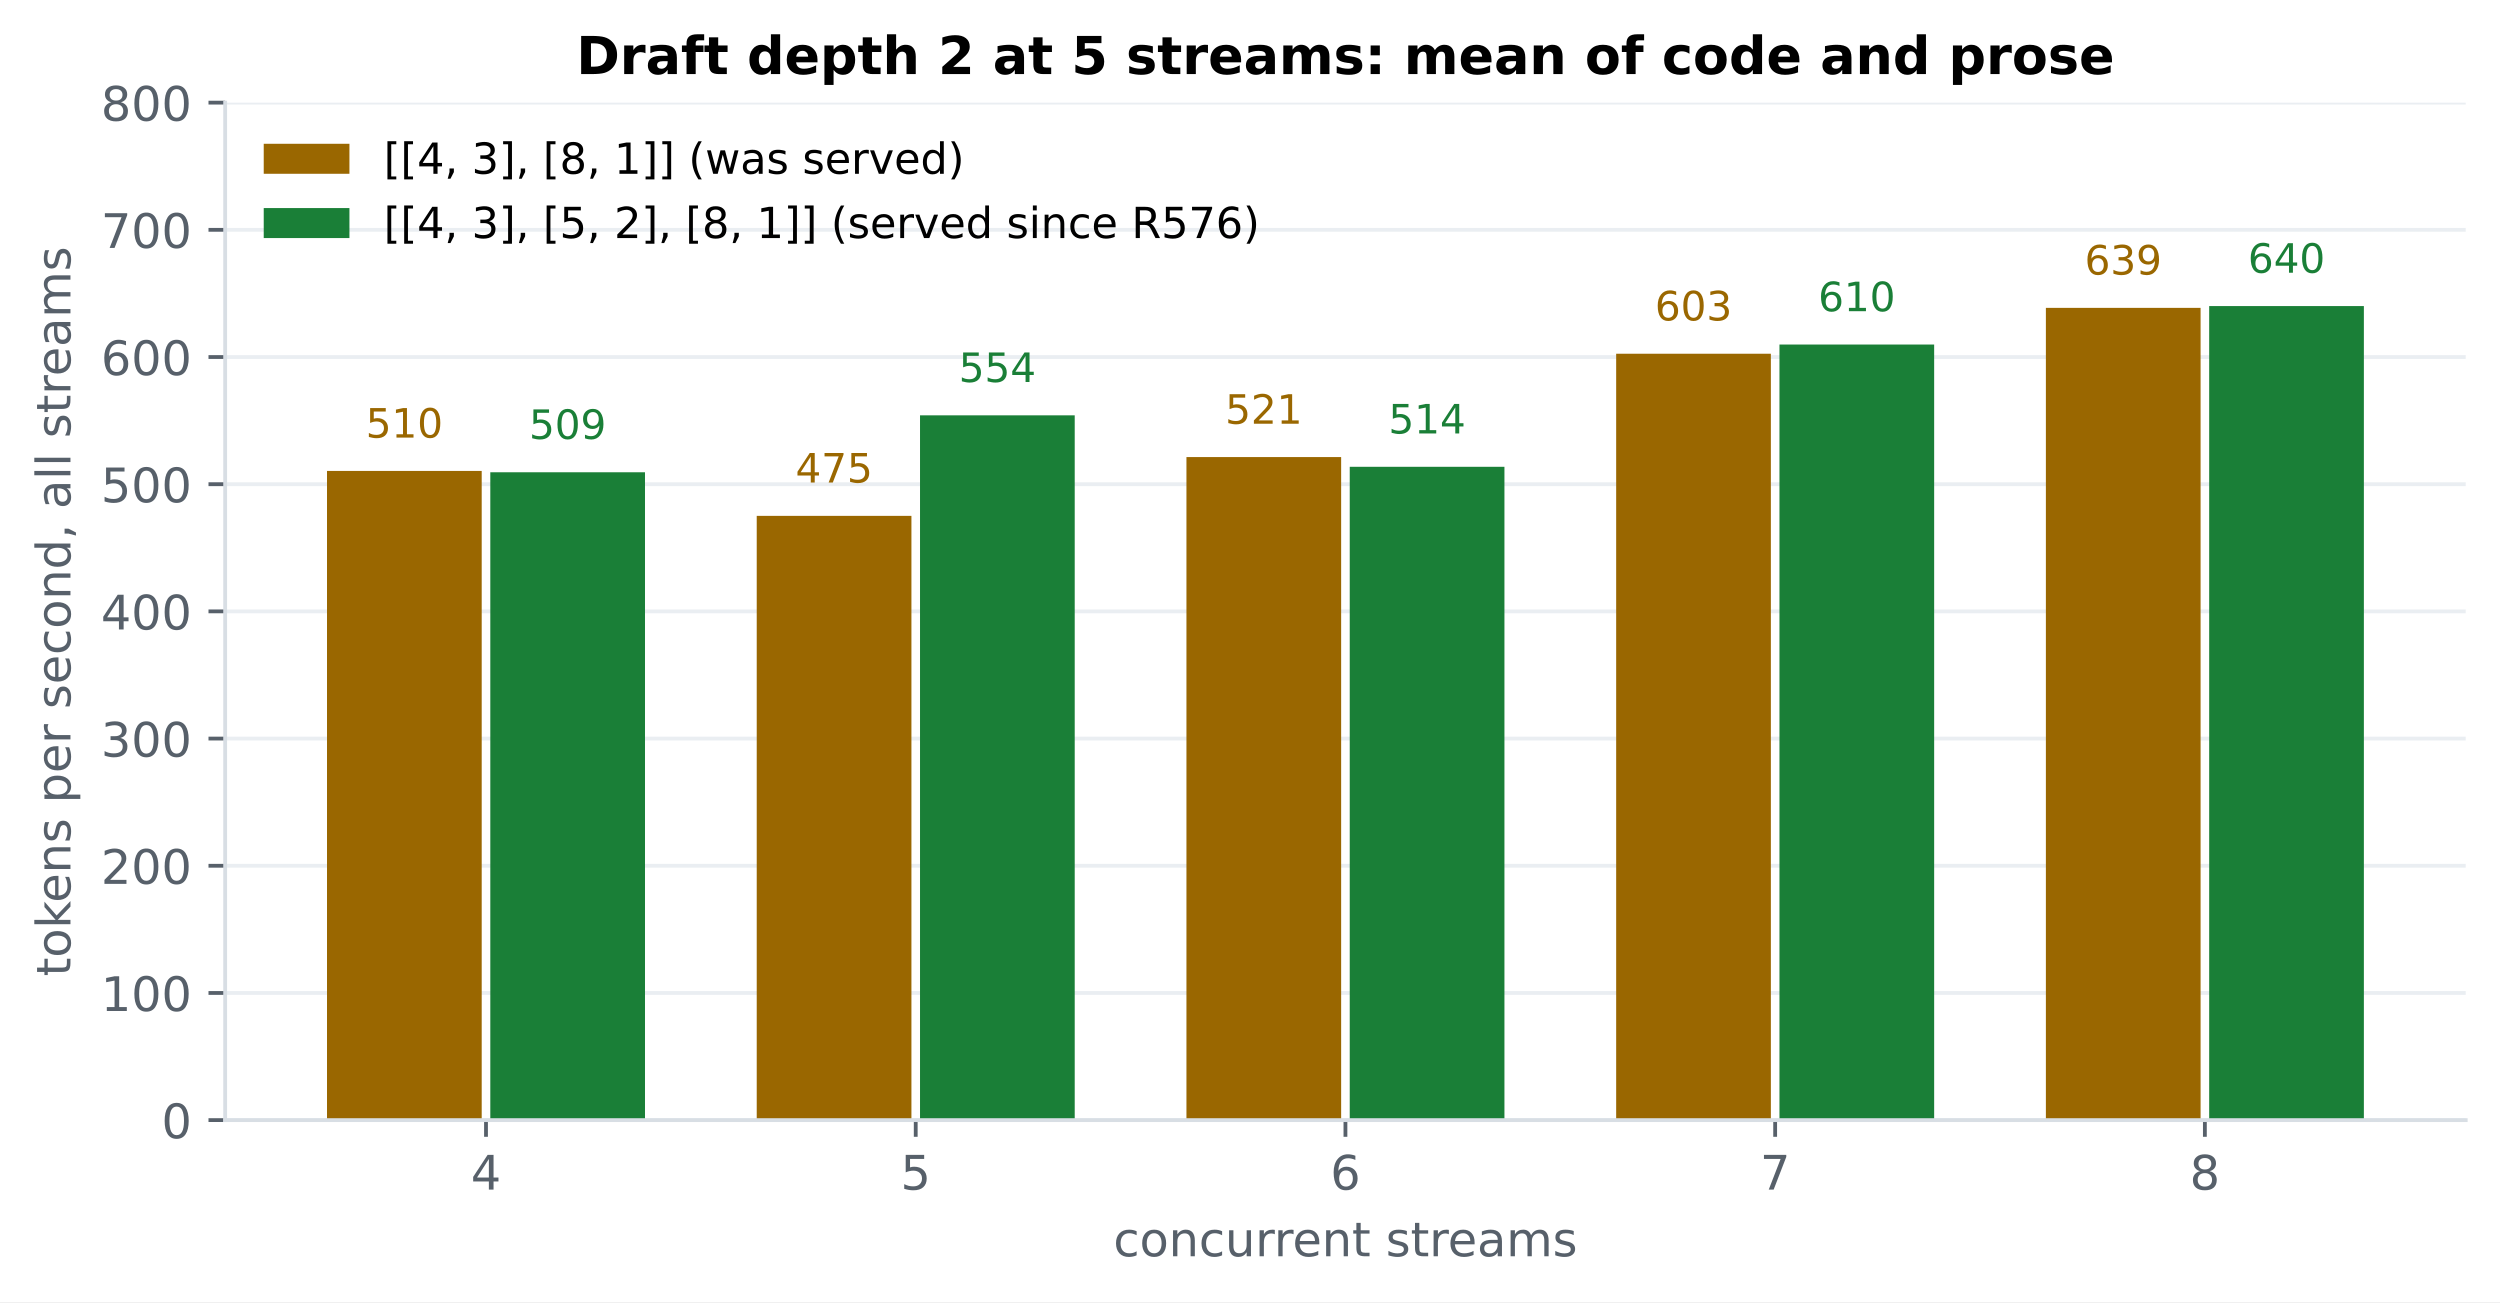
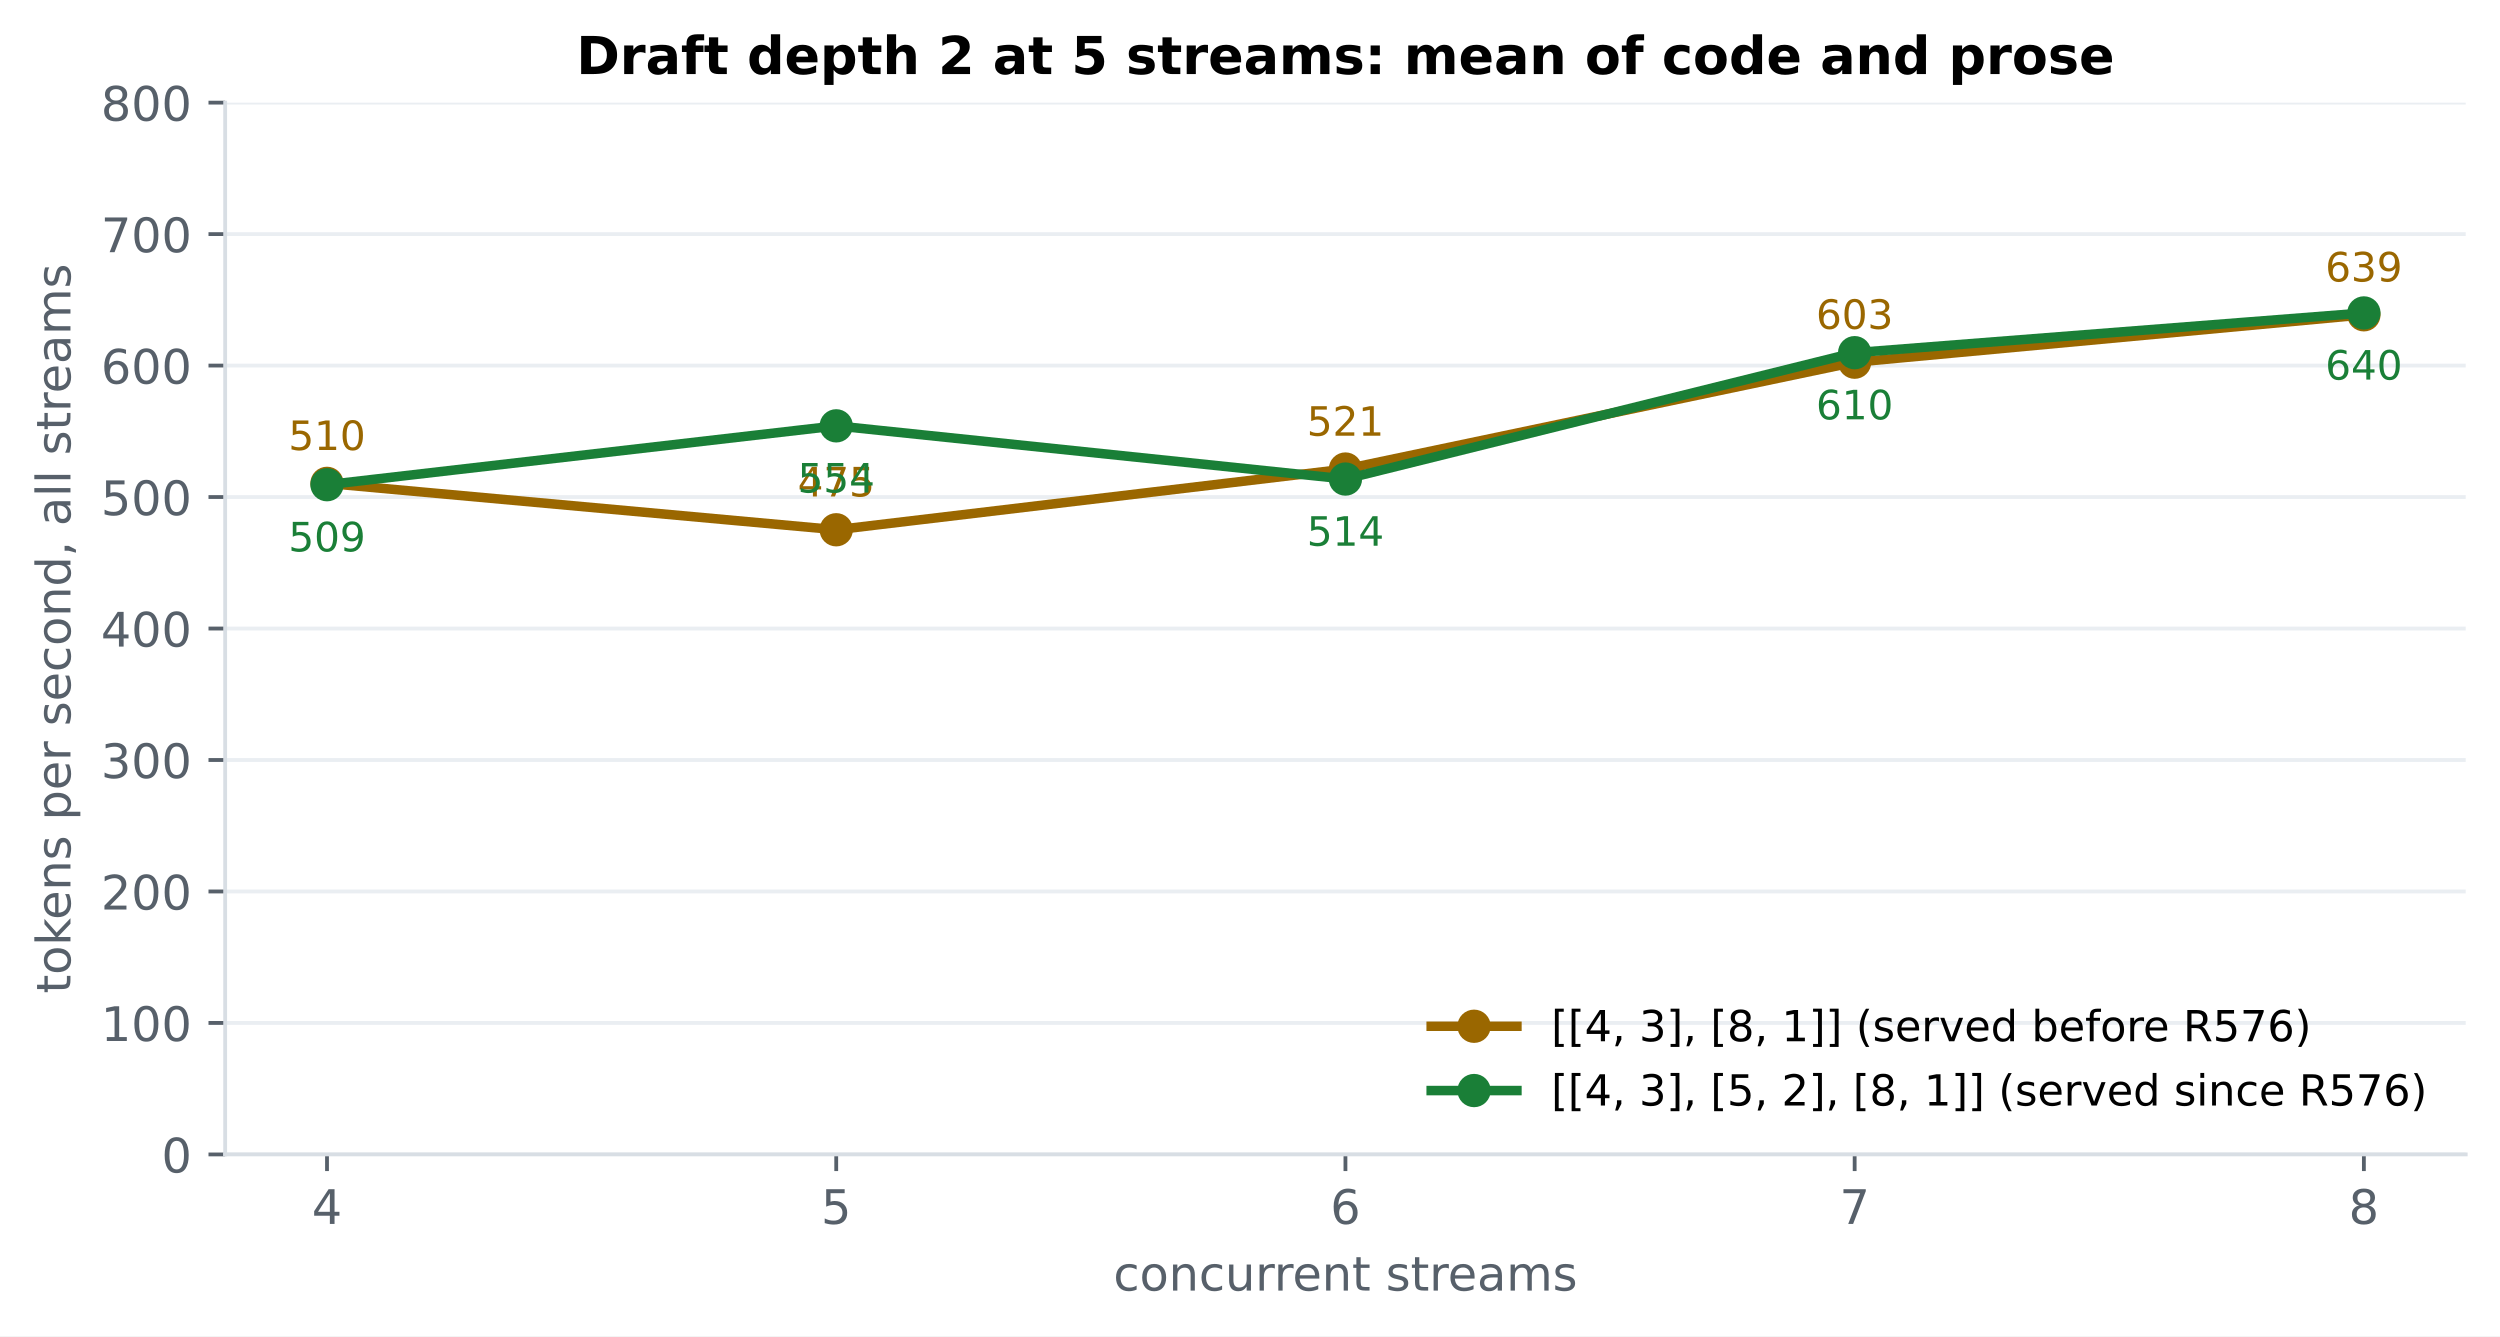
- <svg xmlns="http://www.w3.org/2000/svg" xmlns:xlink="http://www.w3.org/1999/xlink" width="525.052pt" height="273.449pt" viewBox="0 0 525.052 273.449" version="1.1">
+ <svg xmlns="http://www.w3.org/2000/svg" xmlns:xlink="http://www.w3.org/1999/xlink" width="525.052pt" height="280.649pt" viewBox="0 0 525.052 280.649" version="1.1">
  <defs>
    <style type="text/css">*{stroke-linejoin: round; stroke-linecap: butt}</style>
  </defs>
  <g id="figure_1">
    <g id="patch_1">
-       <path d="M 0 273.449  L 525.052 273.449  L 525.052 0  L 0 0  z " style="fill: #ffffff" />
+       <path d="M 0 280.649  L 525.052 280.649  L 525.052 0  L 0 0  z " style="fill: #ffffff" />
    </g>
    <g id="axes_1">
      <g id="patch_2">
-         <path d="M 47.288 235.249  L 517.852 235.249  L 517.852 21.558  L 47.288 21.558  z " style="fill: #ffffff" />
+         <path d="M 47.288 242.449  L 517.852 242.449  L 517.852 21.558  L 47.288 21.558  z " style="fill: #ffffff" />
      </g>
      <g id="matplotlib.axis_1">
        <g id="xtick_1">
          <g id="line2d_1">
            <defs>
-               <path id="m48e68aff6e" d="M 0 0  L 0 3.5  " style="stroke: #57606a; stroke-width: 0.8" />
+               <path id="m96d1e901ec" d="M 0 0  L 0 3.5  " style="stroke: #57606a; stroke-width: 0.8" />
            </defs>
            <g>
-               <use xlink:href="#m48e68aff6e" x="102.07" y="235.249" style="fill: #57606a; stroke: #57606a; stroke-width: 0.8" />
+               <use xlink:href="#m96d1e901ec" x="68.678" y="242.449" style="fill: #57606a; stroke: #57606a; stroke-width: 0.8" />
            </g>
          </g>
          <g id="text_1">
-             <text style="font-size: 10px; font-family: 'DejaVu Sans', 'Bitstream Vera Sans', 'Computer Modern Sans Serif', 'Lucida Grande', 'Verdana', 'Geneva', 'Lucid', 'Arial', 'Helvetica', 'Avant Garde', sans-serif; text-anchor: middle; fill: #57606a" x="102.07" y="249.847" transform="rotate(-0 102.07 249.8468)">4</text>
+             <text style="font-size: 10px; font-family: 'DejaVu Sans', 'Bitstream Vera Sans', 'Computer Modern Sans Serif', 'Lucida Grande', 'Verdana', 'Geneva', 'Lucid', 'Arial', 'Helvetica', 'Avant Garde', sans-serif; text-anchor: middle; fill: #57606a" x="68.678" y="257.047" transform="rotate(-0 68.67754 257.0468)">4</text>
          </g>
        </g>
        <g id="xtick_2">
          <g id="line2d_2">
            <g>
-               <use xlink:href="#m48e68aff6e" x="192.32" y="235.249" style="fill: #57606a; stroke: #57606a; stroke-width: 0.8" />
+               <use xlink:href="#m96d1e901ec" x="175.624" y="242.449" style="fill: #57606a; stroke: #57606a; stroke-width: 0.8" />
            </g>
          </g>
          <g id="text_2">
-             <text style="font-size: 10px; font-family: 'DejaVu Sans', 'Bitstream Vera Sans', 'Computer Modern Sans Serif', 'Lucida Grande', 'Verdana', 'Geneva', 'Lucid', 'Arial', 'Helvetica', 'Avant Garde', sans-serif; text-anchor: middle; fill: #57606a" x="192.32" y="249.847" transform="rotate(-0 192.3201 249.8468)">5</text>
+             <text style="font-size: 10px; font-family: 'DejaVu Sans', 'Bitstream Vera Sans', 'Computer Modern Sans Serif', 'Lucida Grande', 'Verdana', 'Geneva', 'Lucid', 'Arial', 'Helvetica', 'Avant Garde', sans-serif; text-anchor: middle; fill: #57606a" x="175.624" y="257.047" transform="rotate(-0 175.6238 257.0468)">5</text>
          </g>
        </g>
        <g id="xtick_3">
          <g id="line2d_3">
            <g>
-               <use xlink:href="#m48e68aff6e" x="282.57" y="235.249" style="fill: #57606a; stroke: #57606a; stroke-width: 0.8" />
+               <use xlink:href="#m96d1e901ec" x="282.57" y="242.449" style="fill: #57606a; stroke: #57606a; stroke-width: 0.8" />
            </g>
          </g>
          <g id="text_3">
-             <text style="font-size: 10px; font-family: 'DejaVu Sans', 'Bitstream Vera Sans', 'Computer Modern Sans Serif', 'Lucida Grande', 'Verdana', 'Geneva', 'Lucid', 'Arial', 'Helvetica', 'Avant Garde', sans-serif; text-anchor: middle; fill: #57606a" x="282.57" y="249.847" transform="rotate(-0 282.5701 249.8468)">6</text>
+             <text style="font-size: 10px; font-family: 'DejaVu Sans', 'Bitstream Vera Sans', 'Computer Modern Sans Serif', 'Lucida Grande', 'Verdana', 'Geneva', 'Lucid', 'Arial', 'Helvetica', 'Avant Garde', sans-serif; text-anchor: middle; fill: #57606a" x="282.57" y="257.047" transform="rotate(-0 282.5701 257.0468)">6</text>
          </g>
        </g>
        <g id="xtick_4">
          <g id="line2d_4">
            <g>
-               <use xlink:href="#m48e68aff6e" x="372.82" y="235.249" style="fill: #57606a; stroke: #57606a; stroke-width: 0.8" />
+               <use xlink:href="#m96d1e901ec" x="389.516" y="242.449" style="fill: #57606a; stroke: #57606a; stroke-width: 0.8" />
            </g>
          </g>
          <g id="text_4">
-             <text style="font-size: 10px; font-family: 'DejaVu Sans', 'Bitstream Vera Sans', 'Computer Modern Sans Serif', 'Lucida Grande', 'Verdana', 'Geneva', 'Lucid', 'Arial', 'Helvetica', 'Avant Garde', sans-serif; text-anchor: middle; fill: #57606a" x="372.82" y="249.847" transform="rotate(-0 372.8201 249.8468)">7</text>
+             <text style="font-size: 10px; font-family: 'DejaVu Sans', 'Bitstream Vera Sans', 'Computer Modern Sans Serif', 'Lucida Grande', 'Verdana', 'Geneva', 'Lucid', 'Arial', 'Helvetica', 'Avant Garde', sans-serif; text-anchor: middle; fill: #57606a" x="389.516" y="257.047" transform="rotate(-0 389.5164 257.0468)">7</text>
          </g>
        </g>
        <g id="xtick_5">
          <g id="line2d_5">
            <g>
-               <use xlink:href="#m48e68aff6e" x="463.07" y="235.249" style="fill: #57606a; stroke: #57606a; stroke-width: 0.8" />
+               <use xlink:href="#m96d1e901ec" x="496.463" y="242.449" style="fill: #57606a; stroke: #57606a; stroke-width: 0.8" />
            </g>
          </g>
          <g id="text_5">
-             <text style="font-size: 10px; font-family: 'DejaVu Sans', 'Bitstream Vera Sans', 'Computer Modern Sans Serif', 'Lucida Grande', 'Verdana', 'Geneva', 'Lucid', 'Arial', 'Helvetica', 'Avant Garde', sans-serif; text-anchor: middle; fill: #57606a" x="463.07" y="249.847" transform="rotate(-0 463.0702 249.8468)">8</text>
+             <text style="font-size: 10px; font-family: 'DejaVu Sans', 'Bitstream Vera Sans', 'Computer Modern Sans Serif', 'Lucida Grande', 'Verdana', 'Geneva', 'Lucid', 'Arial', 'Helvetica', 'Avant Garde', sans-serif; text-anchor: middle; fill: #57606a" x="496.463" y="257.047" transform="rotate(-0 496.4627 257.0468)">8</text>
          </g>
        </g>
        <g id="text_6">
-           <text style="font-size: 10px; font-family: 'DejaVu Sans', 'Bitstream Vera Sans', 'Computer Modern Sans Serif', 'Lucida Grande', 'Verdana', 'Geneva', 'Lucid', 'Arial', 'Helvetica', 'Avant Garde', sans-serif; text-anchor: middle; fill: #57606a" x="282.57" y="263.847" transform="rotate(-0 282.5701 263.8468)">concurrent streams</text>
+           <text style="font-size: 10px; font-family: 'DejaVu Sans', 'Bitstream Vera Sans', 'Computer Modern Sans Serif', 'Lucida Grande', 'Verdana', 'Geneva', 'Lucid', 'Arial', 'Helvetica', 'Avant Garde', sans-serif; text-anchor: middle; fill: #57606a" x="282.57" y="271.047" transform="rotate(-0 282.5701 271.0468)">concurrent streams</text>
        </g>
      </g>
      <g id="matplotlib.axis_2">
        <g id="ytick_1">
          <g id="line2d_6">
-             <path d="M 47.288 235.249  L 517.852 235.249  " clip-path="url(#p4c9459ac5f)" style="fill: none; stroke: #eaeef2; stroke-width: 0.8; stroke-linecap: square" />
+             <path d="M 47.288 242.449  L 517.852 242.449  " clip-path="url(#pc144f2257b)" style="fill: none; stroke: #eaeef2; stroke-width: 0.8; stroke-linecap: square" />
          </g>
          <g id="line2d_7">
            <defs>
-               <path id="m7e3f298bf4" d="M 0 0  L -3.5 0  " style="stroke: #57606a; stroke-width: 0.8" />
+               <path id="m2e25783010" d="M 0 0  L -3.5 0  " style="stroke: #57606a; stroke-width: 0.8" />
            </defs>
            <g>
-               <use xlink:href="#m7e3f298bf4" x="47.288" y="235.249" style="fill: #57606a; stroke: #57606a; stroke-width: 0.8" />
+               <use xlink:href="#m2e25783010" x="47.288" y="242.449" style="fill: #57606a; stroke: #57606a; stroke-width: 0.8" />
            </g>
          </g>
          <g id="text_7">
-             <text style="font-size: 10px; font-family: 'DejaVu Sans', 'Bitstream Vera Sans', 'Computer Modern Sans Serif', 'Lucida Grande', 'Verdana', 'Geneva', 'Lucid', 'Arial', 'Helvetica', 'Avant Garde', sans-serif; text-anchor: end; fill: #57606a" x="40.288" y="239.048" transform="rotate(-0 40.28828 239.048)">0</text>
+             <text style="font-size: 10px; font-family: 'DejaVu Sans', 'Bitstream Vera Sans', 'Computer Modern Sans Serif', 'Lucida Grande', 'Verdana', 'Geneva', 'Lucid', 'Arial', 'Helvetica', 'Avant Garde', sans-serif; text-anchor: end; fill: #57606a" x="40.288" y="246.248" transform="rotate(-0 40.28828 246.248)">0</text>
          </g>
        </g>
        <g id="ytick_2">
          <g id="line2d_8">
-             <path d="M 47.288 208.538  L 517.852 208.538  " clip-path="url(#p4c9459ac5f)" style="fill: none; stroke: #eaeef2; stroke-width: 0.8; stroke-linecap: square" />
+             <path d="M 47.288 214.838  L 517.852 214.838  " clip-path="url(#pc144f2257b)" style="fill: none; stroke: #eaeef2; stroke-width: 0.8; stroke-linecap: square" />
          </g>
          <g id="line2d_9">
            <g>
-               <use xlink:href="#m7e3f298bf4" x="47.288" y="208.538" style="fill: #57606a; stroke: #57606a; stroke-width: 0.8" />
+               <use xlink:href="#m2e25783010" x="47.288" y="214.838" style="fill: #57606a; stroke: #57606a; stroke-width: 0.8" />
            </g>
          </g>
          <g id="text_8">
-             <text style="font-size: 10px; font-family: 'DejaVu Sans', 'Bitstream Vera Sans', 'Computer Modern Sans Serif', 'Lucida Grande', 'Verdana', 'Geneva', 'Lucid', 'Arial', 'Helvetica', 'Avant Garde', sans-serif; text-anchor: end; fill: #57606a" x="40.288" y="212.337" transform="rotate(-0 40.28828 212.3367)">100</text>
+             <text style="font-size: 10px; font-family: 'DejaVu Sans', 'Bitstream Vera Sans', 'Computer Modern Sans Serif', 'Lucida Grande', 'Verdana', 'Geneva', 'Lucid', 'Arial', 'Helvetica', 'Avant Garde', sans-serif; text-anchor: end; fill: #57606a" x="40.288" y="218.637" transform="rotate(-0 40.28828 218.6367)">100</text>
          </g>
        </g>
        <g id="ytick_3">
          <g id="line2d_10">
-             <path d="M 47.288 181.826  L 517.852 181.826  " clip-path="url(#p4c9459ac5f)" style="fill: none; stroke: #eaeef2; stroke-width: 0.8; stroke-linecap: square" />
+             <path d="M 47.288 187.226  L 517.852 187.226  " clip-path="url(#pc144f2257b)" style="fill: none; stroke: #eaeef2; stroke-width: 0.8; stroke-linecap: square" />
          </g>
          <g id="line2d_11">
            <g>
-               <use xlink:href="#m7e3f298bf4" x="47.288" y="181.826" style="fill: #57606a; stroke: #57606a; stroke-width: 0.8" />
+               <use xlink:href="#m2e25783010" x="47.288" y="187.226" style="fill: #57606a; stroke: #57606a; stroke-width: 0.8" />
            </g>
          </g>
          <g id="text_9">
-             <text style="font-size: 10px; font-family: 'DejaVu Sans', 'Bitstream Vera Sans', 'Computer Modern Sans Serif', 'Lucida Grande', 'Verdana', 'Geneva', 'Lucid', 'Arial', 'Helvetica', 'Avant Garde', sans-serif; text-anchor: end; fill: #57606a" x="40.288" y="185.625" transform="rotate(-0 40.28828 185.6253)">200</text>
+             <text style="font-size: 10px; font-family: 'DejaVu Sans', 'Bitstream Vera Sans', 'Computer Modern Sans Serif', 'Lucida Grande', 'Verdana', 'Geneva', 'Lucid', 'Arial', 'Helvetica', 'Avant Garde', sans-serif; text-anchor: end; fill: #57606a" x="40.288" y="191.025" transform="rotate(-0 40.28828 191.0253)">200</text>
          </g>
        </g>
        <g id="ytick_4">
          <g id="line2d_12">
-             <path d="M 47.288 155.115  L 517.852 155.115  " clip-path="url(#p4c9459ac5f)" style="fill: none; stroke: #eaeef2; stroke-width: 0.8; stroke-linecap: square" />
+             <path d="M 47.288 159.615  L 517.852 159.615  " clip-path="url(#pc144f2257b)" style="fill: none; stroke: #eaeef2; stroke-width: 0.8; stroke-linecap: square" />
          </g>
          <g id="line2d_13">
            <g>
-               <use xlink:href="#m7e3f298bf4" x="47.288" y="155.115" style="fill: #57606a; stroke: #57606a; stroke-width: 0.8" />
+               <use xlink:href="#m2e25783010" x="47.288" y="159.615" style="fill: #57606a; stroke: #57606a; stroke-width: 0.8" />
            </g>
          </g>
          <g id="text_10">
-             <text style="font-size: 10px; font-family: 'DejaVu Sans', 'Bitstream Vera Sans', 'Computer Modern Sans Serif', 'Lucida Grande', 'Verdana', 'Geneva', 'Lucid', 'Arial', 'Helvetica', 'Avant Garde', sans-serif; text-anchor: end; fill: #57606a" x="40.288" y="158.914" transform="rotate(-0 40.28828 158.9139)">300</text>
+             <text style="font-size: 10px; font-family: 'DejaVu Sans', 'Bitstream Vera Sans', 'Computer Modern Sans Serif', 'Lucida Grande', 'Verdana', 'Geneva', 'Lucid', 'Arial', 'Helvetica', 'Avant Garde', sans-serif; text-anchor: end; fill: #57606a" x="40.288" y="163.414" transform="rotate(-0 40.28828 163.4139)">300</text>
          </g>
        </g>
        <g id="ytick_5">
          <g id="line2d_14">
-             <path d="M 47.288 128.404  L 517.852 128.404  " clip-path="url(#p4c9459ac5f)" style="fill: none; stroke: #eaeef2; stroke-width: 0.8; stroke-linecap: square" />
+             <path d="M 47.288 132.004  L 517.852 132.004  " clip-path="url(#pc144f2257b)" style="fill: none; stroke: #eaeef2; stroke-width: 0.8; stroke-linecap: square" />
          </g>
          <g id="line2d_15">
            <g>
-               <use xlink:href="#m7e3f298bf4" x="47.288" y="128.404" style="fill: #57606a; stroke: #57606a; stroke-width: 0.8" />
+               <use xlink:href="#m2e25783010" x="47.288" y="132.004" style="fill: #57606a; stroke: #57606a; stroke-width: 0.8" />
            </g>
          </g>
          <g id="text_11">
-             <text style="font-size: 10px; font-family: 'DejaVu Sans', 'Bitstream Vera Sans', 'Computer Modern Sans Serif', 'Lucida Grande', 'Verdana', 'Geneva', 'Lucid', 'Arial', 'Helvetica', 'Avant Garde', sans-serif; text-anchor: end; fill: #57606a" x="40.288" y="132.203" transform="rotate(-0 40.28828 132.2026)">400</text>
+             <text style="font-size: 10px; font-family: 'DejaVu Sans', 'Bitstream Vera Sans', 'Computer Modern Sans Serif', 'Lucida Grande', 'Verdana', 'Geneva', 'Lucid', 'Arial', 'Helvetica', 'Avant Garde', sans-serif; text-anchor: end; fill: #57606a" x="40.288" y="135.803" transform="rotate(-0 40.28828 135.8026)">400</text>
          </g>
        </g>
        <g id="ytick_6">
          <g id="line2d_16">
-             <path d="M 47.288 101.692  L 517.852 101.692  " clip-path="url(#p4c9459ac5f)" style="fill: none; stroke: #eaeef2; stroke-width: 0.8; stroke-linecap: square" />
+             <path d="M 47.288 104.392  L 517.852 104.392  " clip-path="url(#pc144f2257b)" style="fill: none; stroke: #eaeef2; stroke-width: 0.8; stroke-linecap: square" />
          </g>
          <g id="line2d_17">
            <g>
-               <use xlink:href="#m7e3f298bf4" x="47.288" y="101.692" style="fill: #57606a; stroke: #57606a; stroke-width: 0.8" />
+               <use xlink:href="#m2e25783010" x="47.288" y="104.392" style="fill: #57606a; stroke: #57606a; stroke-width: 0.8" />
            </g>
          </g>
          <g id="text_12">
-             <text style="font-size: 10px; font-family: 'DejaVu Sans', 'Bitstream Vera Sans', 'Computer Modern Sans Serif', 'Lucida Grande', 'Verdana', 'Geneva', 'Lucid', 'Arial', 'Helvetica', 'Avant Garde', sans-serif; text-anchor: end; fill: #57606a" x="40.288" y="105.491" transform="rotate(-0 40.28828 105.4912)">500</text>
+             <text style="font-size: 10px; font-family: 'DejaVu Sans', 'Bitstream Vera Sans', 'Computer Modern Sans Serif', 'Lucida Grande', 'Verdana', 'Geneva', 'Lucid', 'Arial', 'Helvetica', 'Avant Garde', sans-serif; text-anchor: end; fill: #57606a" x="40.288" y="108.191" transform="rotate(-0 40.28828 108.1912)">500</text>
          </g>
        </g>
        <g id="ytick_7">
          <g id="line2d_18">
-             <path d="M 47.288 74.981  L 517.852 74.981  " clip-path="url(#p4c9459ac5f)" style="fill: none; stroke: #eaeef2; stroke-width: 0.8; stroke-linecap: square" />
+             <path d="M 47.288 76.781  L 517.852 76.781  " clip-path="url(#pc144f2257b)" style="fill: none; stroke: #eaeef2; stroke-width: 0.8; stroke-linecap: square" />
          </g>
          <g id="line2d_19">
            <g>
-               <use xlink:href="#m7e3f298bf4" x="47.288" y="74.981" style="fill: #57606a; stroke: #57606a; stroke-width: 0.8" />
+               <use xlink:href="#m2e25783010" x="47.288" y="76.781" style="fill: #57606a; stroke: #57606a; stroke-width: 0.8" />
            </g>
          </g>
          <g id="text_13">
-             <text style="font-size: 10px; font-family: 'DejaVu Sans', 'Bitstream Vera Sans', 'Computer Modern Sans Serif', 'Lucida Grande', 'Verdana', 'Geneva', 'Lucid', 'Arial', 'Helvetica', 'Avant Garde', sans-serif; text-anchor: end; fill: #57606a" x="40.288" y="78.78" transform="rotate(-0 40.28828 78.77984)">600</text>
+             <text style="font-size: 10px; font-family: 'DejaVu Sans', 'Bitstream Vera Sans', 'Computer Modern Sans Serif', 'Lucida Grande', 'Verdana', 'Geneva', 'Lucid', 'Arial', 'Helvetica', 'Avant Garde', sans-serif; text-anchor: end; fill: #57606a" x="40.288" y="80.58" transform="rotate(-0 40.28828 80.57984)">600</text>
          </g>
        </g>
        <g id="ytick_8">
          <g id="line2d_20">
-             <path d="M 47.288 48.27  L 517.852 48.27  " clip-path="url(#p4c9459ac5f)" style="fill: none; stroke: #eaeef2; stroke-width: 0.8; stroke-linecap: square" />
+             <path d="M 47.288 49.17  L 517.852 49.17  " clip-path="url(#pc144f2257b)" style="fill: none; stroke: #eaeef2; stroke-width: 0.8; stroke-linecap: square" />
          </g>
          <g id="line2d_21">
            <g>
-               <use xlink:href="#m7e3f298bf4" x="47.288" y="48.27" style="fill: #57606a; stroke: #57606a; stroke-width: 0.8" />
+               <use xlink:href="#m2e25783010" x="47.288" y="49.17" style="fill: #57606a; stroke: #57606a; stroke-width: 0.8" />
            </g>
          </g>
          <g id="text_14">
-             <text style="font-size: 10px; font-family: 'DejaVu Sans', 'Bitstream Vera Sans', 'Computer Modern Sans Serif', 'Lucida Grande', 'Verdana', 'Geneva', 'Lucid', 'Arial', 'Helvetica', 'Avant Garde', sans-serif; text-anchor: end; fill: #57606a" x="40.288" y="52.068" transform="rotate(-0 40.28828 52.06847)">700</text>
+             <text style="font-size: 10px; font-family: 'DejaVu Sans', 'Bitstream Vera Sans', 'Computer Modern Sans Serif', 'Lucida Grande', 'Verdana', 'Geneva', 'Lucid', 'Arial', 'Helvetica', 'Avant Garde', sans-serif; text-anchor: end; fill: #57606a" x="40.288" y="52.968" transform="rotate(-0 40.28828 52.96847)">700</text>
          </g>
        </g>
        <g id="ytick_9">
          <g id="line2d_22">
-             <path d="M 47.288 21.558  L 517.852 21.558  " clip-path="url(#p4c9459ac5f)" style="fill: none; stroke: #eaeef2; stroke-width: 0.8; stroke-linecap: square" />
+             <path d="M 47.288 21.558  L 517.852 21.558  " clip-path="url(#pc144f2257b)" style="fill: none; stroke: #eaeef2; stroke-width: 0.8; stroke-linecap: square" />
          </g>
          <g id="line2d_23">
            <g>
-               <use xlink:href="#m7e3f298bf4" x="47.288" y="21.558" style="fill: #57606a; stroke: #57606a; stroke-width: 0.8" />
+               <use xlink:href="#m2e25783010" x="47.288" y="21.558" style="fill: #57606a; stroke: #57606a; stroke-width: 0.8" />
            </g>
          </g>
          <g id="text_15">
            <text style="font-size: 10px; font-family: 'DejaVu Sans', 'Bitstream Vera Sans', 'Computer Modern Sans Serif', 'Lucida Grande', 'Verdana', 'Geneva', 'Lucid', 'Arial', 'Helvetica', 'Avant Garde', sans-serif; text-anchor: end; fill: #57606a" x="40.288" y="25.357" transform="rotate(-0 40.28828 25.35711)">800</text>
          </g>
        </g>
        <g id="text_16">
-           <text style="font-size: 10px; font-family: 'DejaVu Sans', 'Bitstream Vera Sans', 'Computer Modern Sans Serif', 'Lucida Grande', 'Verdana', 'Geneva', 'Lucid', 'Arial', 'Helvetica', 'Avant Garde', sans-serif; text-anchor: middle; fill: #57606a" x="14.798" y="128.404" transform="rotate(-90 14.79844 128.4037)">tokens per second, all streams</text>
+           <text style="font-size: 10px; font-family: 'DejaVu Sans', 'Bitstream Vera Sans', 'Computer Modern Sans Serif', 'Lucida Grande', 'Verdana', 'Geneva', 'Lucid', 'Arial', 'Helvetica', 'Avant Garde', sans-serif; text-anchor: middle; fill: #57606a" x="14.798" y="132.004" transform="rotate(-90 14.79844 132.0037)">tokens per second, all streams</text>
+         </g>
+       </g>
+       <g id="line2d_24">
+         <path d="M 68.678 101.515  L 175.624 111.262  L 282.57 98.508  L 389.516 76.068  L 496.463 66.113  " clip-path="url(#pc144f2257b)" style="fill: none; stroke: #9a6700; stroke-width: 2; stroke-linecap: square" />
+         <defs>
+           <path id="mb79334ecf3" d="M 0 3  C 0.796 3 1.559 2.684 2.121 2.121  C 2.684 1.559 3 0.796 3 0  C 3 -0.796 2.684 -1.559 2.121 -2.121  C 1.559 -2.684 0.796 -3 0 -3  C -0.796 -3 -1.559 -2.684 -2.121 -2.121  C -2.684 -1.559 -3 -0.796 -3 0  C -3 0.796 -2.684 1.559 -2.121 2.121  C -1.559 2.684 -0.796 3 0 3  z " style="stroke: #9a6700" />
+         </defs>
+         <g clip-path="url(#pc144f2257b)">
+           <use xlink:href="#mb79334ecf3" x="68.678" y="101.515" style="fill: #9a6700; stroke: #9a6700" />
+           <use xlink:href="#mb79334ecf3" x="175.624" y="111.262" style="fill: #9a6700; stroke: #9a6700" />
+           <use xlink:href="#mb79334ecf3" x="282.57" y="98.508" style="fill: #9a6700; stroke: #9a6700" />
+           <use xlink:href="#mb79334ecf3" x="389.516" y="76.068" style="fill: #9a6700; stroke: #9a6700" />
+           <use xlink:href="#mb79334ecf3" x="496.463" y="66.113" style="fill: #9a6700; stroke: #9a6700" />
+         </g>
+       </g>
+       <g id="line2d_25">
+         <path d="M 68.678 101.798  L 175.624 89.436  L 282.57 100.611  L 389.516 74.071  L 496.463 65.723  " clip-path="url(#pc144f2257b)" style="fill: none; stroke: #1a7f37; stroke-width: 2; stroke-linecap: square" />
+         <defs>
+           <path id="mfdc112d012" d="M 0 3  C 0.796 3 1.559 2.684 2.121 2.121  C 2.684 1.559 3 0.796 3 0  C 3 -0.796 2.684 -1.559 2.121 -2.121  C 1.559 -2.684 0.796 -3 0 -3  C -0.796 -3 -1.559 -2.684 -2.121 -2.121  C -2.684 -1.559 -3 -0.796 -3 0  C -3 0.796 -2.684 1.559 -2.121 2.121  C -1.559 2.684 -0.796 3 0 3  z " style="stroke: #1a7f37" />
+         </defs>
+         <g clip-path="url(#pc144f2257b)">
+           <use xlink:href="#mfdc112d012" x="68.678" y="101.798" style="fill: #1a7f37; stroke: #1a7f37" />
+           <use xlink:href="#mfdc112d012" x="175.624" y="89.436" style="fill: #1a7f37; stroke: #1a7f37" />
+           <use xlink:href="#mfdc112d012" x="282.57" y="100.611" style="fill: #1a7f37; stroke: #1a7f37" />
+           <use xlink:href="#mfdc112d012" x="389.516" y="74.071" style="fill: #1a7f37; stroke: #1a7f37" />
+           <use xlink:href="#mfdc112d012" x="496.463" y="65.723" style="fill: #1a7f37; stroke: #1a7f37" />
        </g>
      </g>
      <g id="patch_3">
-         <path d="M 68.678 235.249  L 101.168 235.249  L 101.168 98.909  L 68.678 98.909  z " clip-path="url(#p4c9459ac5f)" style="fill: #9a6700" />
+         <path d="M 47.288 242.449  L 47.288 21.558  " style="fill: none; stroke: #d8dee4; stroke-width: 0.8; stroke-linejoin: miter; stroke-linecap: square" />
      </g>
      <g id="patch_4">
-         <path d="M 158.928 235.249  L 191.418 235.249  L 191.418 108.338  L 158.928 108.338  z " clip-path="url(#p4c9459ac5f)" style="fill: #9a6700" />
-       </g>
-       <g id="patch_5">
-         <path d="M 249.178 235.249  L 281.668 235.249  L 281.668 95.999  L 249.178 95.999  z " clip-path="url(#p4c9459ac5f)" style="fill: #9a6700" />
-       </g>
-       <g id="patch_6">
-         <path d="M 339.428 235.249  L 371.918 235.249  L 371.918 74.291  L 339.428 74.291  z " clip-path="url(#p4c9459ac5f)" style="fill: #9a6700" />
-       </g>
-       <g id="patch_7">
-         <path d="M 429.678 235.249  L 462.168 235.249  L 462.168 64.661  L 429.678 64.661  z " clip-path="url(#p4c9459ac5f)" style="fill: #9a6700" />
-       </g>
-       <g id="patch_8">
-         <path d="M 102.973 235.249  L 135.463 235.249  L 135.463 99.183  L 102.973 99.183  z " clip-path="url(#p4c9459ac5f)" style="fill: #1a7f37" />
-       </g>
-       <g id="patch_9">
-         <path d="M 193.223 235.249  L 225.713 235.249  L 225.713 87.224  L 193.223 87.224  z " clip-path="url(#p4c9459ac5f)" style="fill: #1a7f37" />
-       </g>
-       <g id="patch_10">
-         <path d="M 283.473 235.249  L 315.963 235.249  L 315.963 98.034  L 283.473 98.034  z " clip-path="url(#p4c9459ac5f)" style="fill: #1a7f37" />
-       </g>
-       <g id="patch_11">
-         <path d="M 373.723 235.249  L 406.213 235.249  L 406.213 72.359  L 373.723 72.359  z " clip-path="url(#p4c9459ac5f)" style="fill: #1a7f37" />
-       </g>
-       <g id="patch_12">
-         <path d="M 463.973 235.249  L 496.463 235.249  L 496.463 64.284  L 463.973 64.284  z " clip-path="url(#p4c9459ac5f)" style="fill: #1a7f37" />
-       </g>
-       <g id="patch_13">
-         <path d="M 47.288 235.249  L 47.288 21.558  " style="fill: none; stroke: #d8dee4; stroke-width: 0.8; stroke-linejoin: miter; stroke-linecap: square" />
-       </g>
-       <g id="patch_14">
-         <path d="M 47.288 235.249  L 517.852 235.249  " style="fill: none; stroke: #d8dee4; stroke-width: 0.8; stroke-linejoin: miter; stroke-linecap: square" />
+         <path d="M 47.288 242.449  L 517.852 242.449  " style="fill: none; stroke: #d8dee4; stroke-width: 0.8; stroke-linejoin: miter; stroke-linecap: square" />
      </g>
      <g id="text_17">
-         <text style="font-size: 8.5px; font-family: 'DejaVu Sans', 'Bitstream Vera Sans', 'Computer Modern Sans Serif', 'Lucida Grande', 'Verdana', 'Geneva', 'Lucid', 'Arial', 'Helvetica', 'Avant Garde', sans-serif; text-anchor: middle; fill: #9a6700" x="84.923" y="91.909" transform="rotate(-0 84.92254 91.90877)">510</text>
+         <text style="font-size: 8.5px; font-family: 'DejaVu Sans', 'Bitstream Vera Sans', 'Computer Modern Sans Serif', 'Lucida Grande', 'Verdana', 'Geneva', 'Lucid', 'Arial', 'Helvetica', 'Avant Garde', sans-serif; text-anchor: middle; fill: #9a6700" x="68.678" y="94.515" transform="rotate(-0 68.67754 94.51498)">510</text>
      </g>
      <g id="text_18">
-         <text style="font-size: 8.5px; font-family: 'DejaVu Sans', 'Bitstream Vera Sans', 'Computer Modern Sans Serif', 'Lucida Grande', 'Verdana', 'Geneva', 'Lucid', 'Arial', 'Helvetica', 'Avant Garde', sans-serif; text-anchor: middle; fill: #9a6700" x="175.173" y="101.338" transform="rotate(-0 175.1726 101.3377)">475</text>
+         <text style="font-size: 8.5px; font-family: 'DejaVu Sans', 'Bitstream Vera Sans', 'Computer Modern Sans Serif', 'Lucida Grande', 'Verdana', 'Geneva', 'Lucid', 'Arial', 'Helvetica', 'Avant Garde', sans-serif; text-anchor: middle; fill: #9a6700" x="175.624" y="104.262" transform="rotate(-0 175.6238 104.2616)">475</text>
      </g>
      <g id="text_19">
-         <text style="font-size: 8.5px; font-family: 'DejaVu Sans', 'Bitstream Vera Sans', 'Computer Modern Sans Serif', 'Lucida Grande', 'Verdana', 'Geneva', 'Lucid', 'Arial', 'Helvetica', 'Avant Garde', sans-serif; text-anchor: middle; fill: #9a6700" x="265.423" y="88.999" transform="rotate(-0 265.4226 88.99935)">521</text>
+         <text style="font-size: 8.5px; font-family: 'DejaVu Sans', 'Bitstream Vera Sans', 'Computer Modern Sans Serif', 'Lucida Grande', 'Verdana', 'Geneva', 'Lucid', 'Arial', 'Helvetica', 'Avant Garde', sans-serif; text-anchor: middle; fill: #9a6700" x="282.57" y="91.508" transform="rotate(-0 282.5701 91.50753)">521</text>
      </g>
      <g id="text_20">
-         <text style="font-size: 8.5px; font-family: 'DejaVu Sans', 'Bitstream Vera Sans', 'Computer Modern Sans Serif', 'Lucida Grande', 'Verdana', 'Geneva', 'Lucid', 'Arial', 'Helvetica', 'Avant Garde', sans-serif; text-anchor: middle; fill: #9a6700" x="355.673" y="67.291" transform="rotate(-0 355.6726 67.29103)">603</text>
+         <text style="font-size: 8.5px; font-family: 'DejaVu Sans', 'Bitstream Vera Sans', 'Computer Modern Sans Serif', 'Lucida Grande', 'Verdana', 'Geneva', 'Lucid', 'Arial', 'Helvetica', 'Avant Garde', sans-serif; text-anchor: middle; fill: #9a6700" x="389.516" y="69.068" transform="rotate(-0 389.5164 69.06779)">603</text>
      </g>
      <g id="text_21">
-         <text style="font-size: 8.5px; font-family: 'DejaVu Sans', 'Bitstream Vera Sans', 'Computer Modern Sans Serif', 'Lucida Grande', 'Verdana', 'Geneva', 'Lucid', 'Arial', 'Helvetica', 'Avant Garde', sans-serif; text-anchor: middle; fill: #9a6700" x="445.923" y="57.661" transform="rotate(-0 445.9226 57.66069)">639</text>
+         <text style="font-size: 8.5px; font-family: 'DejaVu Sans', 'Bitstream Vera Sans', 'Computer Modern Sans Serif', 'Lucida Grande', 'Verdana', 'Geneva', 'Lucid', 'Arial', 'Helvetica', 'Avant Garde', sans-serif; text-anchor: middle; fill: #9a6700" x="496.463" y="59.113" transform="rotate(-0 496.4627 59.11296)">639</text>
      </g>
      <g id="text_22">
-         <text style="font-size: 8.5px; font-family: 'DejaVu Sans', 'Bitstream Vera Sans', 'Computer Modern Sans Serif', 'Lucida Grande', 'Verdana', 'Geneva', 'Lucid', 'Arial', 'Helvetica', 'Avant Garde', sans-serif; text-anchor: middle; fill: #1a7f37" x="119.218" y="92.183" transform="rotate(-0 119.2176 92.18302)">509</text>
+         <text style="font-size: 8.5px; font-family: 'DejaVu Sans', 'Bitstream Vera Sans', 'Computer Modern Sans Serif', 'Lucida Grande', 'Verdana', 'Geneva', 'Lucid', 'Arial', 'Helvetica', 'Avant Garde', sans-serif; text-anchor: middle; fill: #1a7f37" x="68.678" y="115.798" transform="rotate(-0 68.67754 115.7985)">509</text>
      </g>
      <g id="text_23">
-         <text style="font-size: 8.5px; font-family: 'DejaVu Sans', 'Bitstream Vera Sans', 'Computer Modern Sans Serif', 'Lucida Grande', 'Verdana', 'Geneva', 'Lucid', 'Arial', 'Helvetica', 'Avant Garde', sans-serif; text-anchor: middle; fill: #1a7f37" x="209.468" y="80.224" transform="rotate(-0 209.4676 80.22395)">554</text>
+         <text style="font-size: 8.5px; font-family: 'DejaVu Sans', 'Bitstream Vera Sans', 'Computer Modern Sans Serif', 'Lucida Grande', 'Verdana', 'Geneva', 'Lucid', 'Arial', 'Helvetica', 'Avant Garde', sans-serif; text-anchor: middle; fill: #1a7f37" x="175.624" y="103.436" transform="rotate(-0 175.6238 103.4365)">554</text>
      </g>
      <g id="text_24">
-         <text style="font-size: 8.5px; font-family: 'DejaVu Sans', 'Bitstream Vera Sans', 'Computer Modern Sans Serif', 'Lucida Grande', 'Verdana', 'Geneva', 'Lucid', 'Arial', 'Helvetica', 'Avant Garde', sans-serif; text-anchor: middle; fill: #1a7f37" x="299.718" y="91.034" transform="rotate(-0 299.7176 91.03397)">514</text>
+         <text style="font-size: 8.5px; font-family: 'DejaVu Sans', 'Bitstream Vera Sans', 'Computer Modern Sans Serif', 'Lucida Grande', 'Verdana', 'Geneva', 'Lucid', 'Arial', 'Helvetica', 'Avant Garde', sans-serif; text-anchor: middle; fill: #1a7f37" x="282.57" y="114.611" transform="rotate(-0 282.5701 114.6107)">514</text>
      </g>
      <g id="text_25">
-         <text style="font-size: 8.5px; font-family: 'DejaVu Sans', 'Bitstream Vera Sans', 'Computer Modern Sans Serif', 'Lucida Grande', 'Verdana', 'Geneva', 'Lucid', 'Arial', 'Helvetica', 'Avant Garde', sans-serif; text-anchor: middle; fill: #1a7f37" x="389.968" y="65.359" transform="rotate(-0 389.9676 65.3595)">610</text>
+         <text style="font-size: 8.5px; font-family: 'DejaVu Sans', 'Bitstream Vera Sans', 'Computer Modern Sans Serif', 'Lucida Grande', 'Verdana', 'Geneva', 'Lucid', 'Arial', 'Helvetica', 'Avant Garde', sans-serif; text-anchor: middle; fill: #1a7f37" x="389.516" y="88.071" transform="rotate(-0 389.5164 88.07117)">610</text>
      </g>
      <g id="text_26">
-         <text style="font-size: 8.5px; font-family: 'DejaVu Sans', 'Bitstream Vera Sans', 'Computer Modern Sans Serif', 'Lucida Grande', 'Verdana', 'Geneva', 'Lucid', 'Arial', 'Helvetica', 'Avant Garde', sans-serif; text-anchor: middle; fill: #1a7f37" x="480.218" y="57.284" transform="rotate(-0 480.2177 57.28372)">640</text>
+         <text style="font-size: 8.5px; font-family: 'DejaVu Sans', 'Bitstream Vera Sans', 'Computer Modern Sans Serif', 'Lucida Grande', 'Verdana', 'Geneva', 'Lucid', 'Arial', 'Helvetica', 'Avant Garde', sans-serif; text-anchor: middle; fill: #1a7f37" x="496.463" y="79.723" transform="rotate(-0 496.4627 79.72329)">640</text>
      </g>
      <g id="text_27">
        <text style="font-weight: 700; font-size: 11px; font-family: 'DejaVu Sans', 'Bitstream Vera Sans', 'Computer Modern Sans Serif', 'Lucida Grande', 'Verdana', 'Geneva', 'Lucid', 'Arial', 'Helvetica', 'Avant Garde', sans-serif; text-anchor: middle" x="282.57" y="15.558" transform="rotate(-0 282.5701 15.55828)">Draft depth 2 at 5 streams: mean of code and prose</text>
      </g>
      <g id="legend_1">
-         <g id="patch_15">
-           <path d="M 55.388 36.497  L 73.388 36.497  L 73.388 30.197  L 55.388 30.197  z " style="fill: #9a6700" />
+         <g id="line2d_26">
+           <path d="M 300.581 215.536  L 309.581 215.536  L 318.581 215.536  " style="fill: none; stroke: #9a6700; stroke-width: 2; stroke-linecap: square" />
+           <g>
+             <use xlink:href="#mb79334ecf3" x="309.581" y="215.536" style="fill: #9a6700; stroke: #9a6700" />
+           </g>
        </g>
        <g id="text_28">
-           <text style="font-size: 9px; font-family: 'DejaVu Sans', 'Bitstream Vera Sans', 'Computer Modern Sans Serif', 'Lucida Grande', 'Verdana', 'Geneva', 'Lucid', 'Arial', 'Helvetica', 'Avant Garde', sans-serif; text-anchor: start" x="80.588" y="36.497" transform="rotate(-0 80.58828 36.49688)">[[4, 3], [8, 1]] (was served)</text>
-         </g>
-         <g id="patch_16">
-           <path d="M 55.388 49.998  L 73.388 49.998  L 73.388 43.698  L 55.388 43.698  z " style="fill: #1a7f37" />
+           <text style="font-size: 9px; font-family: 'DejaVu Sans', 'Bitstream Vera Sans', 'Computer Modern Sans Serif', 'Lucida Grande', 'Verdana', 'Geneva', 'Lucid', 'Arial', 'Helvetica', 'Avant Garde', sans-serif; text-anchor: start" x="325.781" y="218.686" transform="rotate(-0 325.7807 218.6864)">[[4, 3], [8, 1]] (served before R576)</text>
+         </g>
+         <g id="line2d_27">
+           <path d="M 300.581 229.037  L 309.581 229.037  L 318.581 229.037  " style="fill: none; stroke: #1a7f37; stroke-width: 2; stroke-linecap: square" />
+           <g>
+             <use xlink:href="#mfdc112d012" x="309.581" y="229.037" style="fill: #1a7f37; stroke: #1a7f37" />
+           </g>
        </g>
        <g id="text_29">
-           <text style="font-size: 9px; font-family: 'DejaVu Sans', 'Bitstream Vera Sans', 'Computer Modern Sans Serif', 'Lucida Grande', 'Verdana', 'Geneva', 'Lucid', 'Arial', 'Helvetica', 'Avant Garde', sans-serif; text-anchor: start" x="80.588" y="49.998" transform="rotate(-0 80.58828 49.99758)">[[4, 3], [5, 2], [8, 1]] (served since R576)</text>
+           <text style="font-size: 9px; font-family: 'DejaVu Sans', 'Bitstream Vera Sans', 'Computer Modern Sans Serif', 'Lucida Grande', 'Verdana', 'Geneva', 'Lucid', 'Arial', 'Helvetica', 'Avant Garde', sans-serif; text-anchor: start" x="325.781" y="232.187" transform="rotate(-0 325.7807 232.1871)">[[4, 3], [5, 2], [8, 1]] (served since R576)</text>
        </g>
      </g>
    </g>
  </g>
  <defs>
-     <clipPath id="p4c9459ac5f">
-       <rect x="47.288" y="21.558" width="470.564" height="213.691" />
+     <clipPath id="pc144f2257b">
+       <rect x="47.288" y="21.558" width="470.564" height="220.891" />
    </clipPath>
  </defs>
</svg>
